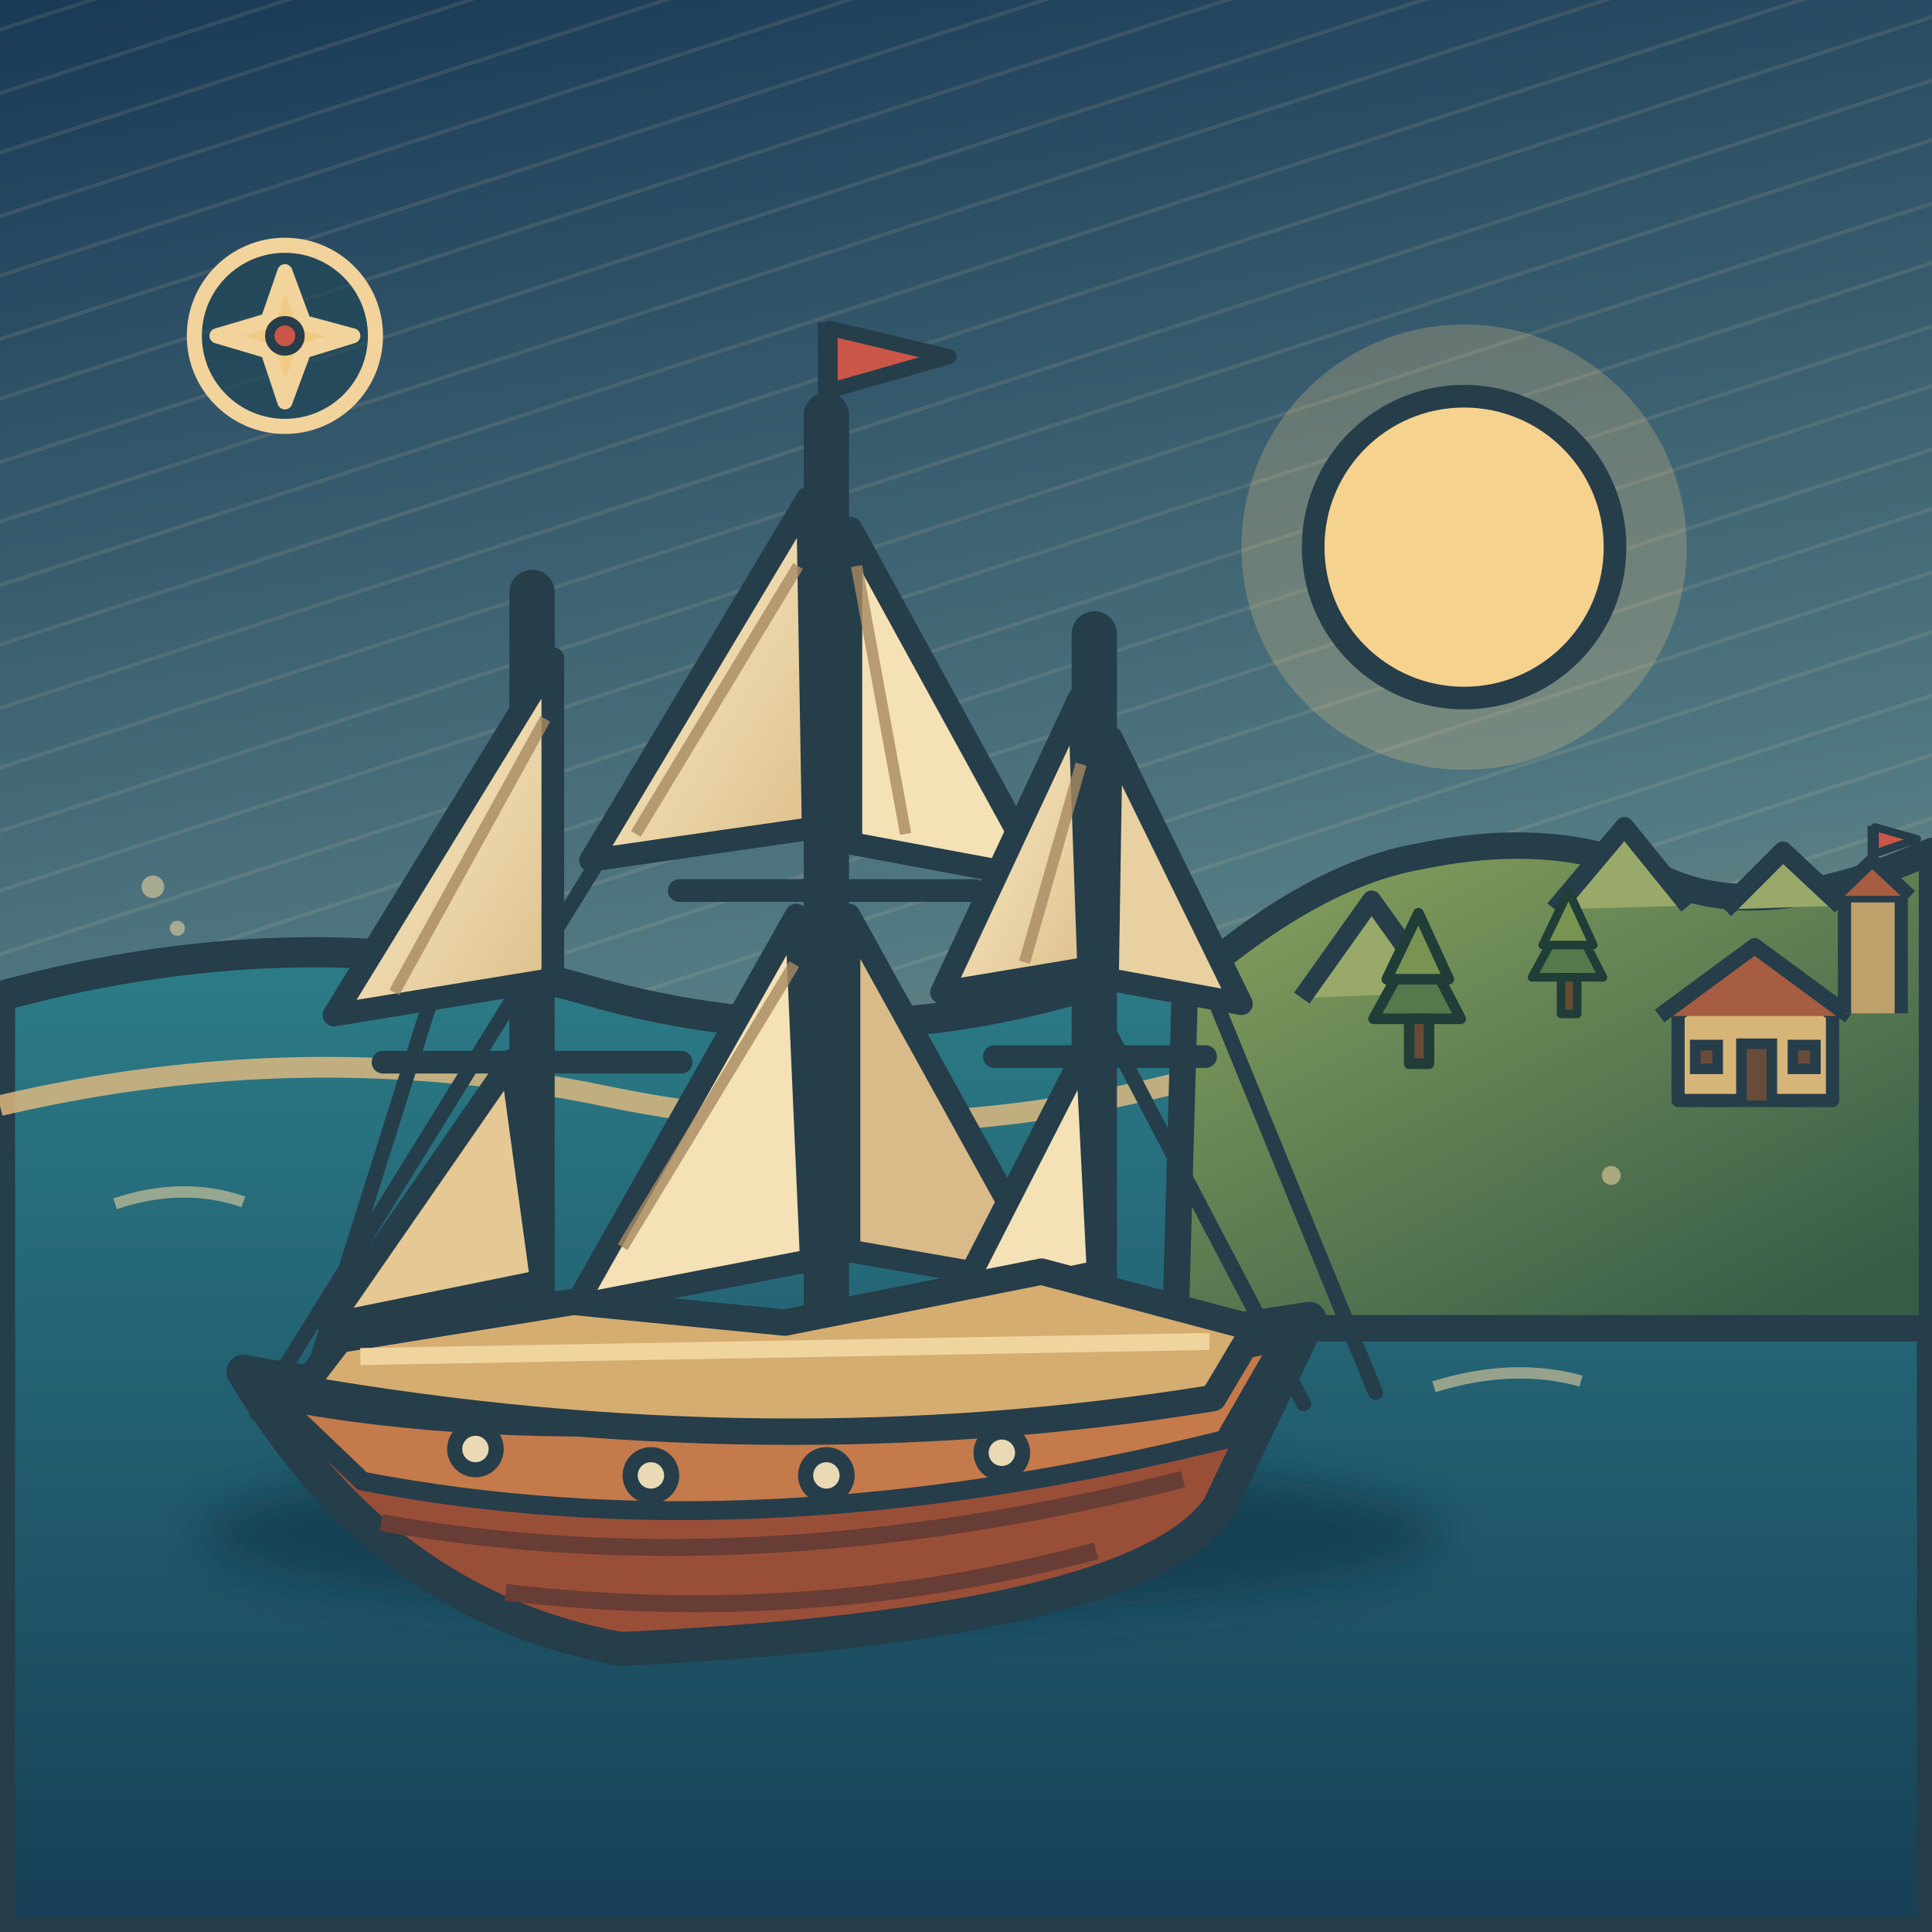
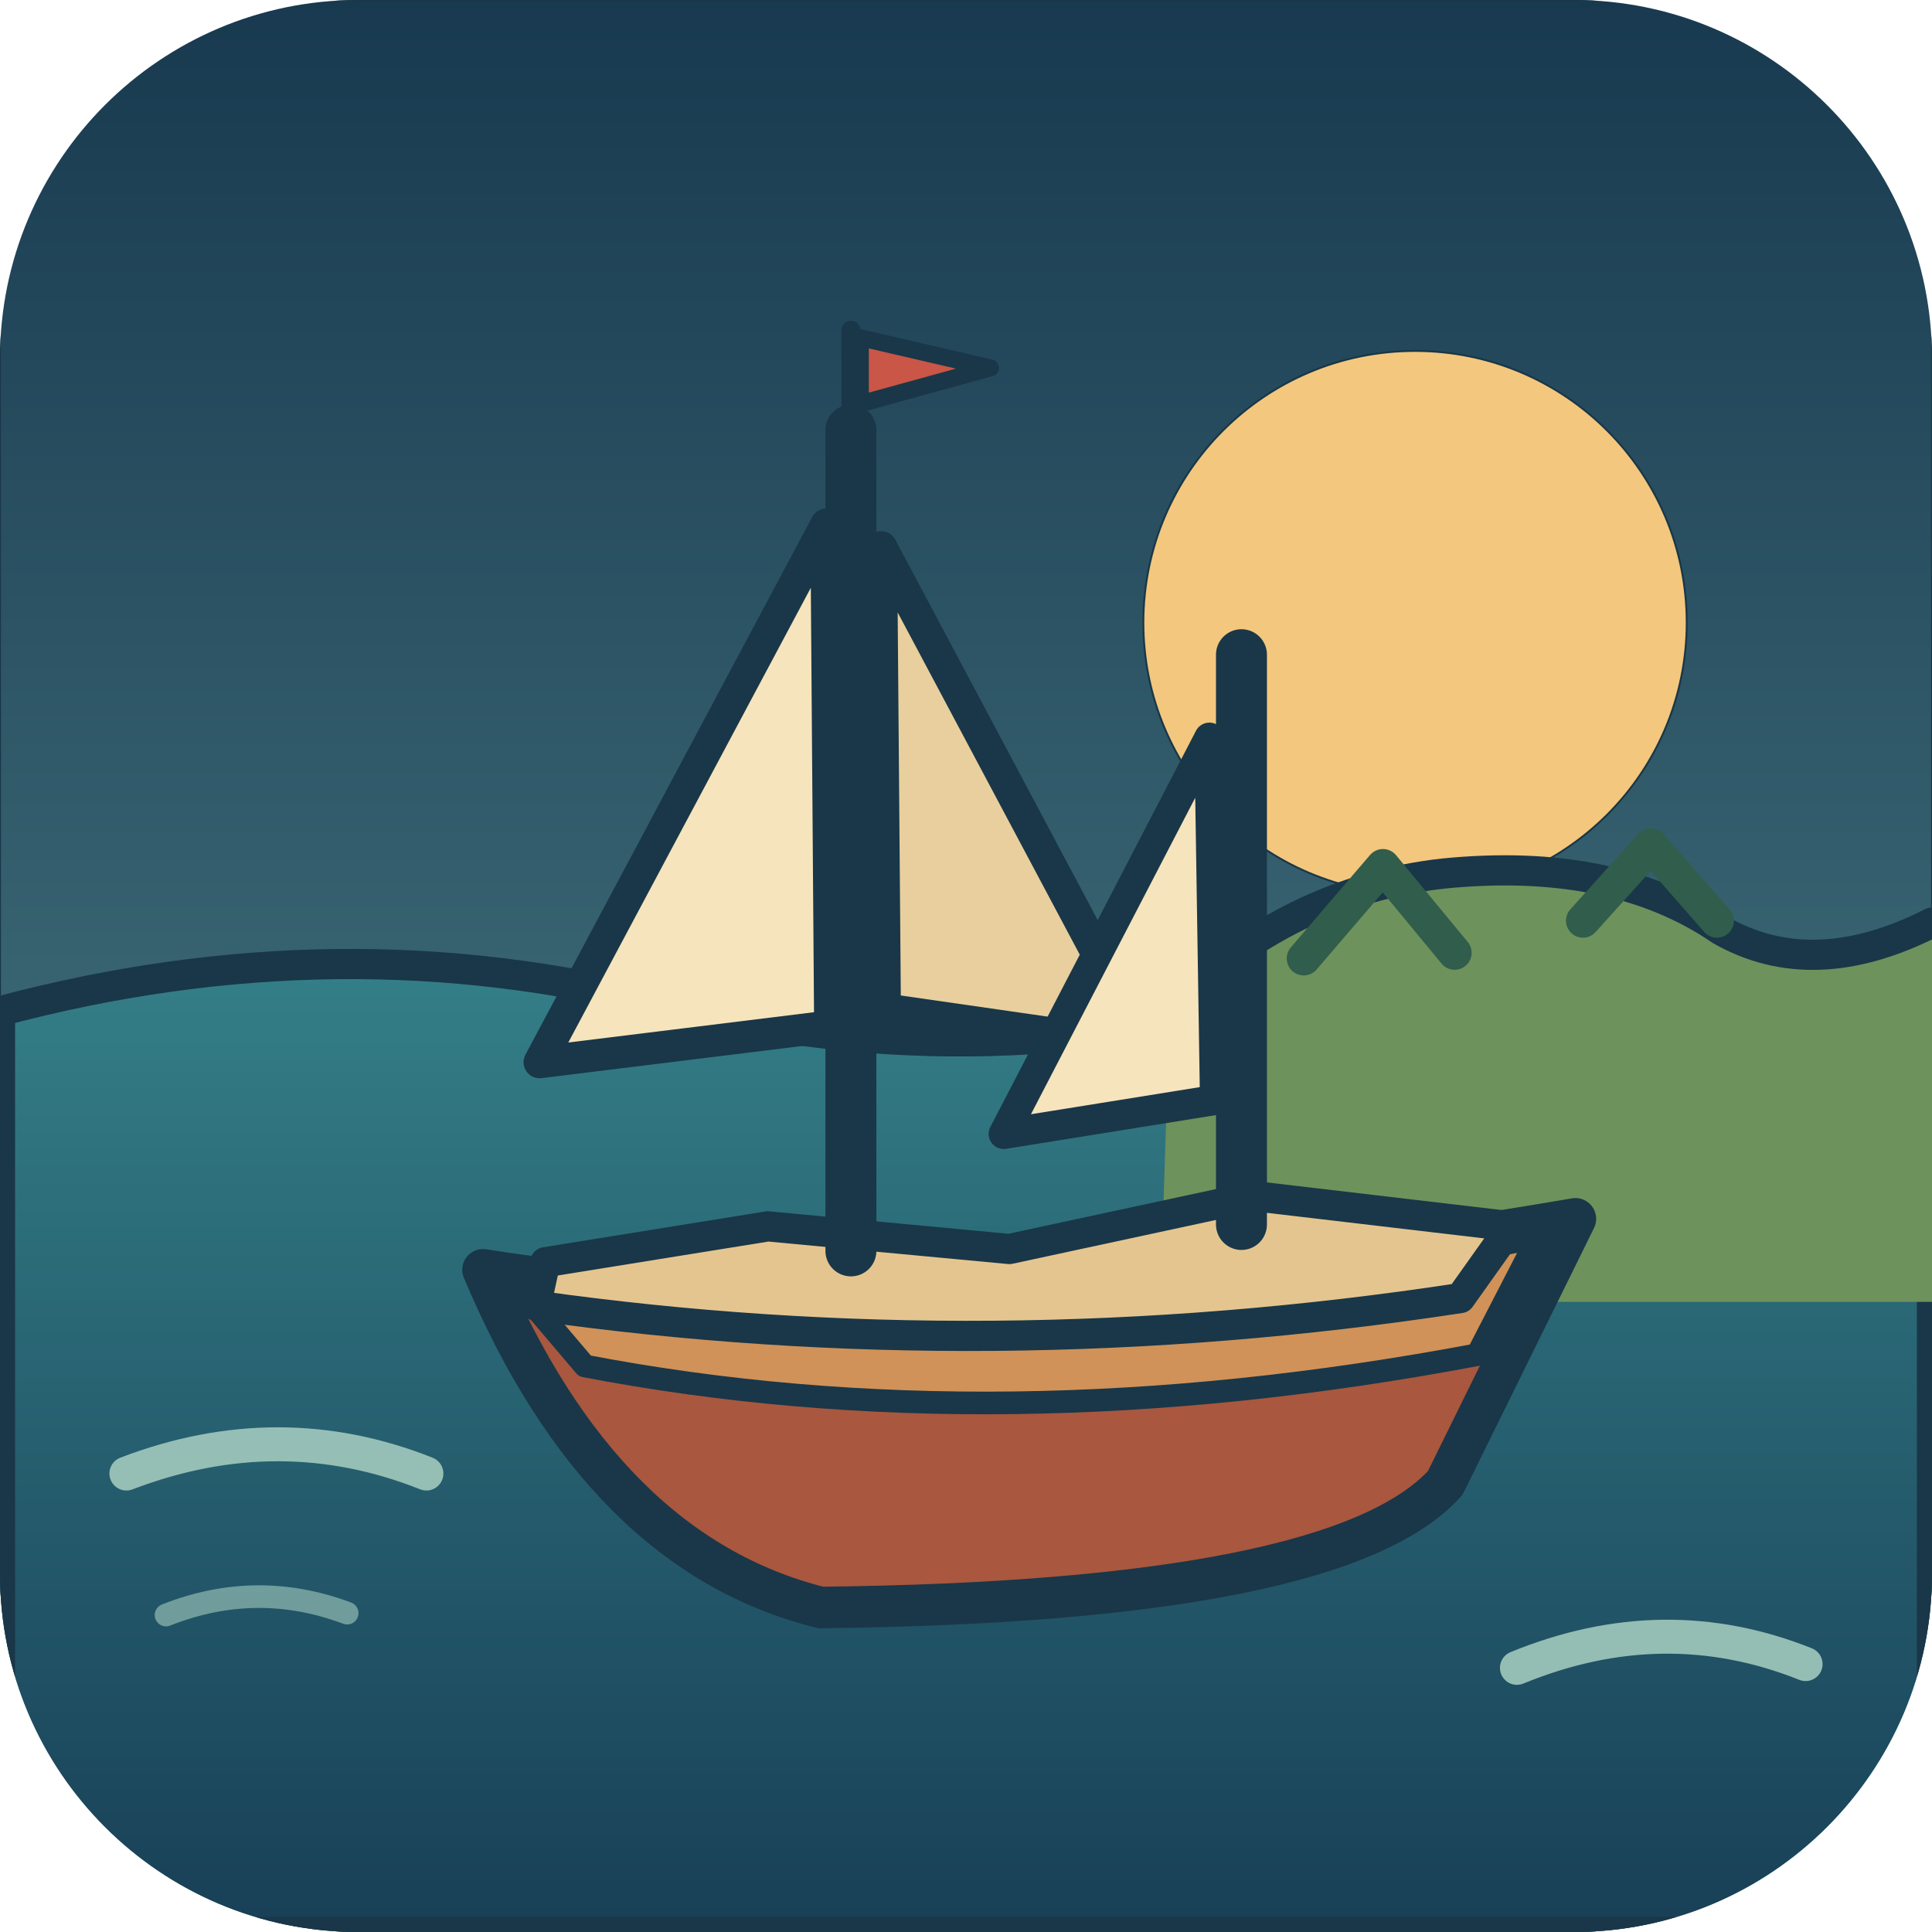
<svg xmlns="http://www.w3.org/2000/svg" width="1024" height="1024" viewBox="0 0 1024 1024">
  <defs>
-     <linearGradient id="sky" x1="0" y1="0" x2="0.15" y2="1">
-       <stop offset="0" stop-color="#193956" />
-       <stop offset="0.55" stop-color="#537b83" />
-       <stop offset="1" stop-color="#e4a66d" />
+     <clipPath id="rounded">
+       <rect width="1024" height="1024" rx="190" />
+     </clipPath>
+     <linearGradient id="sky" x1="0" y1="0" x2="0" y2="1">
+       <stop stop-color="#18394f" />
+       <stop offset="1" stop-color="#568b91" />
    </linearGradient>
-     <linearGradient id="sea" x1="0" y1="0" x2="0" y2="1">
-       <stop stop-color="#2c7d88" />
-       <stop offset="1" stop-color="#173e55" />
+     <linearGradient id="water" x1="0" y1="0" x2="0" y2="1">
+       <stop stop-color="#347f88" />
+       <stop offset="1" stop-color="#183f56" />
    </linearGradient>
-     <linearGradient id="sail" x1="0" y1="0" x2="1" y2="1">
-       <stop stop-color="#fff3d1" />
-       <stop offset="1" stop-color="#dcbf8a" />
-     </linearGradient>
-     <linearGradient id="land" x1="0" y1="0" x2="0.8" y2="1">
-       <stop stop-color="#8ba45e" />
-       <stop offset="1" stop-color="#365c48" />
-     </linearGradient>
-     <pattern id="mapLines" width="62" height="62" patternUnits="userSpaceOnUse" patternTransform="rotate(-18)">
-       <path d="M0 15H62M0 47H62" stroke="#f6d9a3" stroke-opacity=".11" stroke-width="2" />
-     </pattern>
-     <filter id="shadow" x="-.3" y="-.3" width="1.6" height="1.8">
-       <feGaussianBlur stdDeviation="12" />
-     </filter>
-     <g id="tree" stroke="#203d38" stroke-width="8" stroke-linejoin="round">
-       <path d="M0 0 34-62 66 0Z" fill="#55794c" />
-       <path d="M10-30 34-80 57-30Z" fill="#799451" />
-       <path d="M27 0h15v34H27z" fill="#684b37" />
-     </g>
  </defs>
-   <rect width="1024" height="1024" fill="url(#sky)" />
-   <rect width="1024" height="1024" fill="url(#mapLines)" />
-   <circle cx="776" cy="290" r="118" fill="#f7cb83" opacity=".24" />
-   <circle cx="776" cy="290" r="80" fill="#f6d28f" stroke="#263d4a" stroke-width="12" />
-   <path d="M0 528Q166 483 312 525T608 512Q820 488 1024 524V1024H0Z" fill="url(#sea)" stroke="#263d4a" stroke-width="16" />
-   <path d="M0 586Q162 548 321 581T639 570Q839 546 1024 581" fill="none" stroke="#e7bd7f" stroke-width="11" opacity=".8" />
-   <path d="M628 523Q695 464 752 454Q828 438 882 466Q935 491 1024 451V704H623Z" fill="url(#land)" stroke="#263d4a" stroke-width="14" stroke-linejoin="round" />
-   <path d="M690 529 727 477 762 526M824 482 861 438 895 480M914 482 945 451 976 480" fill="#98a96a" stroke="#263d4a" stroke-width="10" stroke-linejoin="round" />
-   <g transform="translate(930 535) scale(.7)">
-     <path d="M-58 4 0-38 59 4V69H-58Z" fill="#d7b477" stroke="#263d4a" stroke-width="10" stroke-linejoin="round" />
-     <path d="M-72 5 0-48 72 5" fill="#a65d42" stroke="#263d4a" stroke-width="12" stroke-linejoin="round" />
-     <path d="M-10 69V26H13V69M-45 27H-28V45H-45ZM29 27H46V45H29Z" fill="#694b3a" stroke="#263d4a" stroke-width="8" />
-     <path d="M68 3V-86H111V3" fill="#bea06b" stroke="#263d4a" stroke-width="10" />
-     <path d="M61-86 89-113 118-86" fill="#a65d42" stroke="#263d4a" stroke-width="10" stroke-linejoin="round" />
-     <path d="M89-113V-139" stroke="#263d4a" stroke-width="7" />
-     <path d="M91-138 123-129 91-118Z" fill="#c95647" stroke="#263d4a" stroke-width="6" stroke-linejoin="round" />
-   </g>
-   <use href="#tree" transform="translate(728 540) scale(.7)" />
-   <use href="#tree" transform="translate(812 518) scale(.57)" />
-   <ellipse cx="435" cy="813" rx="329" ry="43" fill="#102d40" opacity=".55" filter="url(#shadow)" />
-   <g fill="none" stroke="#263d4a" stroke-linecap="round" stroke-linejoin="round">
-     <path d="M282 314V760M438 220V780M580 336V758" stroke-width="24" />
-     <path d="M282 360 163 737M438 261 136 749M438 261 691 744M580 374 729 738" stroke-width="8" />
-     <path d="M203 563H361M360 472H517M527 560H639" stroke-width="12" />
-   </g>
-   <g stroke="#263d4a" stroke-width="12" stroke-linejoin="round">
-     <path d="M293 349 177 538 293 519Z" fill="url(#sail)" />
-     <path d="M271 562 174 702 287 679Z" fill="#e5c893" />
-     <path d="M428 264 313 456 431 439Z" fill="url(#sail)" />
-     <path d="M451 280 553 466 451 447Z" fill="#f4e1b5" />
-     <path d="M422 485 305 692 430 668Z" fill="#f4e1b5" />
-     <path d="M450 485 559 682 450 663Z" fill="#d8bb88" />
-     <path d="M572 370 499 526 577 513Z" fill="url(#sail)" />
-     <path d="M589 391 658 532 587 519Z" fill="#e8d0a1" />
-     <path d="M576 555 507 690 582 674Z" fill="#f4e1b5" />
-   </g>
-   <g fill="none" stroke="#a88a61" stroke-width="6" opacity=".8">
-     <path d="M209 526 289 381M337 442 423 300M480 442 454 300M330 661 421 511M543 510 573 405" />
-   </g>
-   <path d="M129 727Q301 760 694 699L646 799Q603 861 329 874Q202 851 129 727Z" fill="#994e38" stroke="#263d4a" stroke-width="18" stroke-linejoin="round" />
-   <path d="M147 742Q355 782 679 711L649 763Q399 825 192 785Z" fill="#c47a4a" stroke="#263d4a" stroke-width="10" stroke-linejoin="round" />
-   <path d="M202 807Q398 842 627 784M268 844Q428 863 581 822" fill="none" stroke="#683d35" stroke-width="9" />
-   <path d="M180 710 304 690 416 701 552 674 665 704 643 741Q408 779 160 736Z" fill="#d5ad70" stroke="#263d4a" stroke-width="14" stroke-linejoin="round" />
-   <path d="M191 719 641 711" stroke="#f0d49e" stroke-width="9" />
-   <g fill="#e9d9b4" stroke="#263d4a" stroke-width="8">
-     <circle cx="252" cy="768" r="11" />
-     <circle cx="345" cy="782" r="11" />
-     <circle cx="438" cy="782" r="11" />
-     <circle cx="531" cy="770" r="11" />
-   </g>
-   <path d="M438 218V171" stroke="#263d4a" stroke-width="9" />
-   <path d="M440 174 503 189 440 207Z" fill="#c95647" stroke="#263d4a" stroke-width="8" stroke-linejoin="round" />
-   <g transform="translate(151 178)" stroke="#f3d39c" stroke-width="8" stroke-linejoin="round">
-     <circle r="48" fill="#1f4655" fill-opacity=".65" />
-     <path d="M0-34 10-7 36 0 10 8 0 35-9 8-36 0-9-8Z" fill="#f0ca83" />
-     <circle r="8" fill="#c95647" stroke="#263d4a" stroke-width="5" />
-   </g>
-   <g fill="#f4d7a2" opacity=".55">
-     <circle cx="81" cy="470" r="6" />
-     <circle cx="94" cy="492" r="4" />
-     <circle cx="854" cy="623" r="5" />
-     <path d="M61 638q36-12 68-1" fill="none" stroke="#f4d7a2" stroke-width="6" />
-     <path d="M760 735q42-13 78-3" fill="none" stroke="#f4d7a2" stroke-width="6" />
+   <g clip-path="url(#rounded)" stroke="#193748" stroke-linejoin="round" stroke-linecap="round">
+     <rect width="1024" height="1024" fill="url(#sky)" />
+     <circle cx="750" cy="330" r="144" fill="#f3c77d" />
+     <path d="M0 536Q180 488 352 532T699 523Q865 493 1024 527V1024H0Z" fill="url(#water)" stroke-width="16" />
+     <path d="M620 534Q684 472 765 463Q855 454 912 493Q961 521 1024 489V690H615Z" fill="#6e925b" stroke="none" />
+     <path d="M620 534Q684 472 765 463Q855 454 912 493Q961 521 1024 489" fill="none" stroke-width="16" />
+     <path d="M691 508 733 459 771 505M839 488 875 448 910 488" fill="none" stroke="#315d4c" stroke-width="18" />
+     <path d="M256 673Q472 708 835 646L766 786Q709 849 435 852Q319 823 256 673Z" fill="#a9573e" stroke-width="22" />
+     <path d="M276 684Q500 714 815 656L783 718Q529 766 310 724Z" fill="#d09258" stroke-width="12" />
+     <path d="M289 669 407 650 535 662 665 634 801 650 774 688Q525 726 284 692Z" fill="#e5c58f" stroke-width="16" />
+     <path d="M451 228V663M658 347V649" fill="none" stroke-width="27" />
+     <path d="M438 278 286 563 440 544Z" fill="#f6e4bc" stroke-width="17" />
+     <path d="M467 290 608 555 469 535Z" fill="#e8cf9d" stroke-width="17" />
+     <path d="M641 391 532 601 644 583Z" fill="#f6e4bc" stroke-width="16" />
+     <path d="M451 225V175" fill="none" stroke-width="10" />
+     <path d="M456 179 525 195 456 214Z" fill="#c95647" stroke-width="9" />
+     <path d="M67 781Q148 750 226 781M804 884Q882 852 957 882" fill="none" stroke="#a8d0c2" stroke-width="18" opacity=".85" />
+     <path d="M88 856Q136 837 184 855" fill="none" stroke="#a8d0c2" stroke-width="12" opacity=".58" />
  </g>
</svg>
